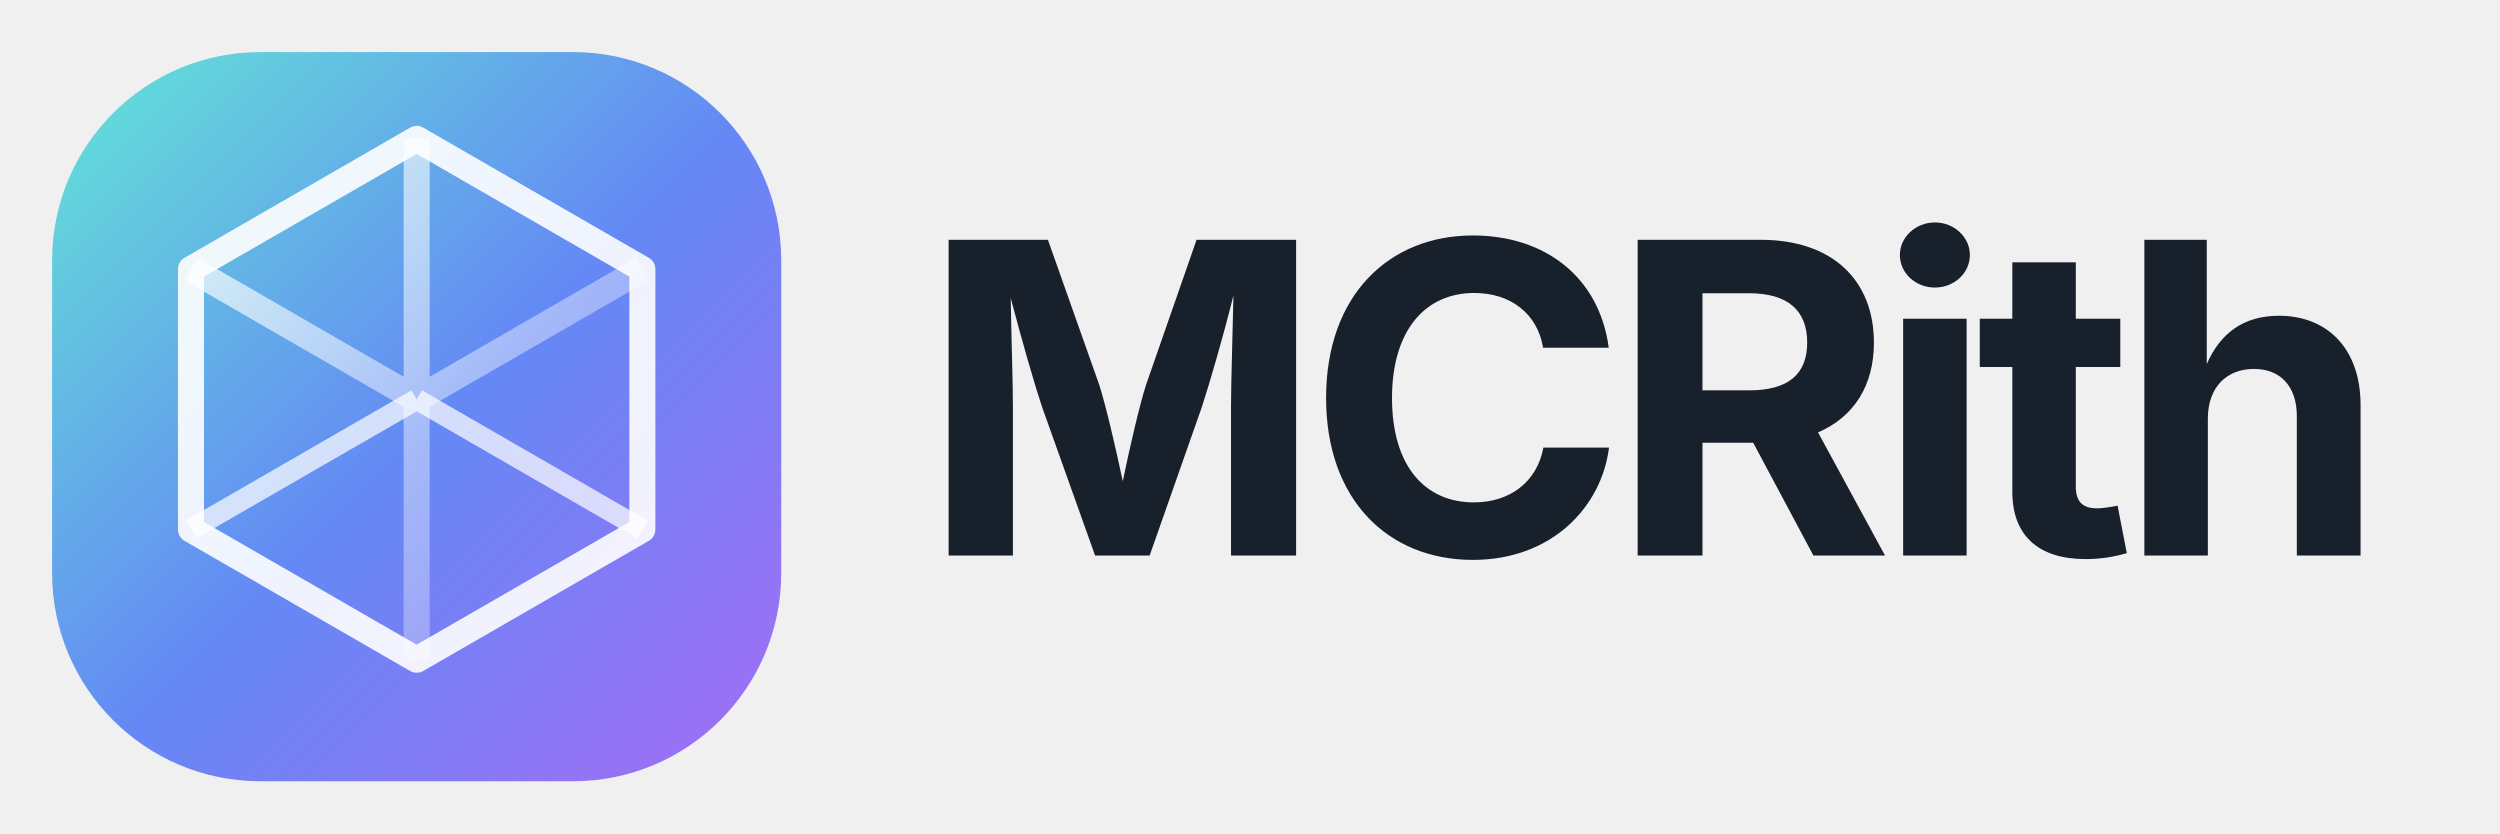
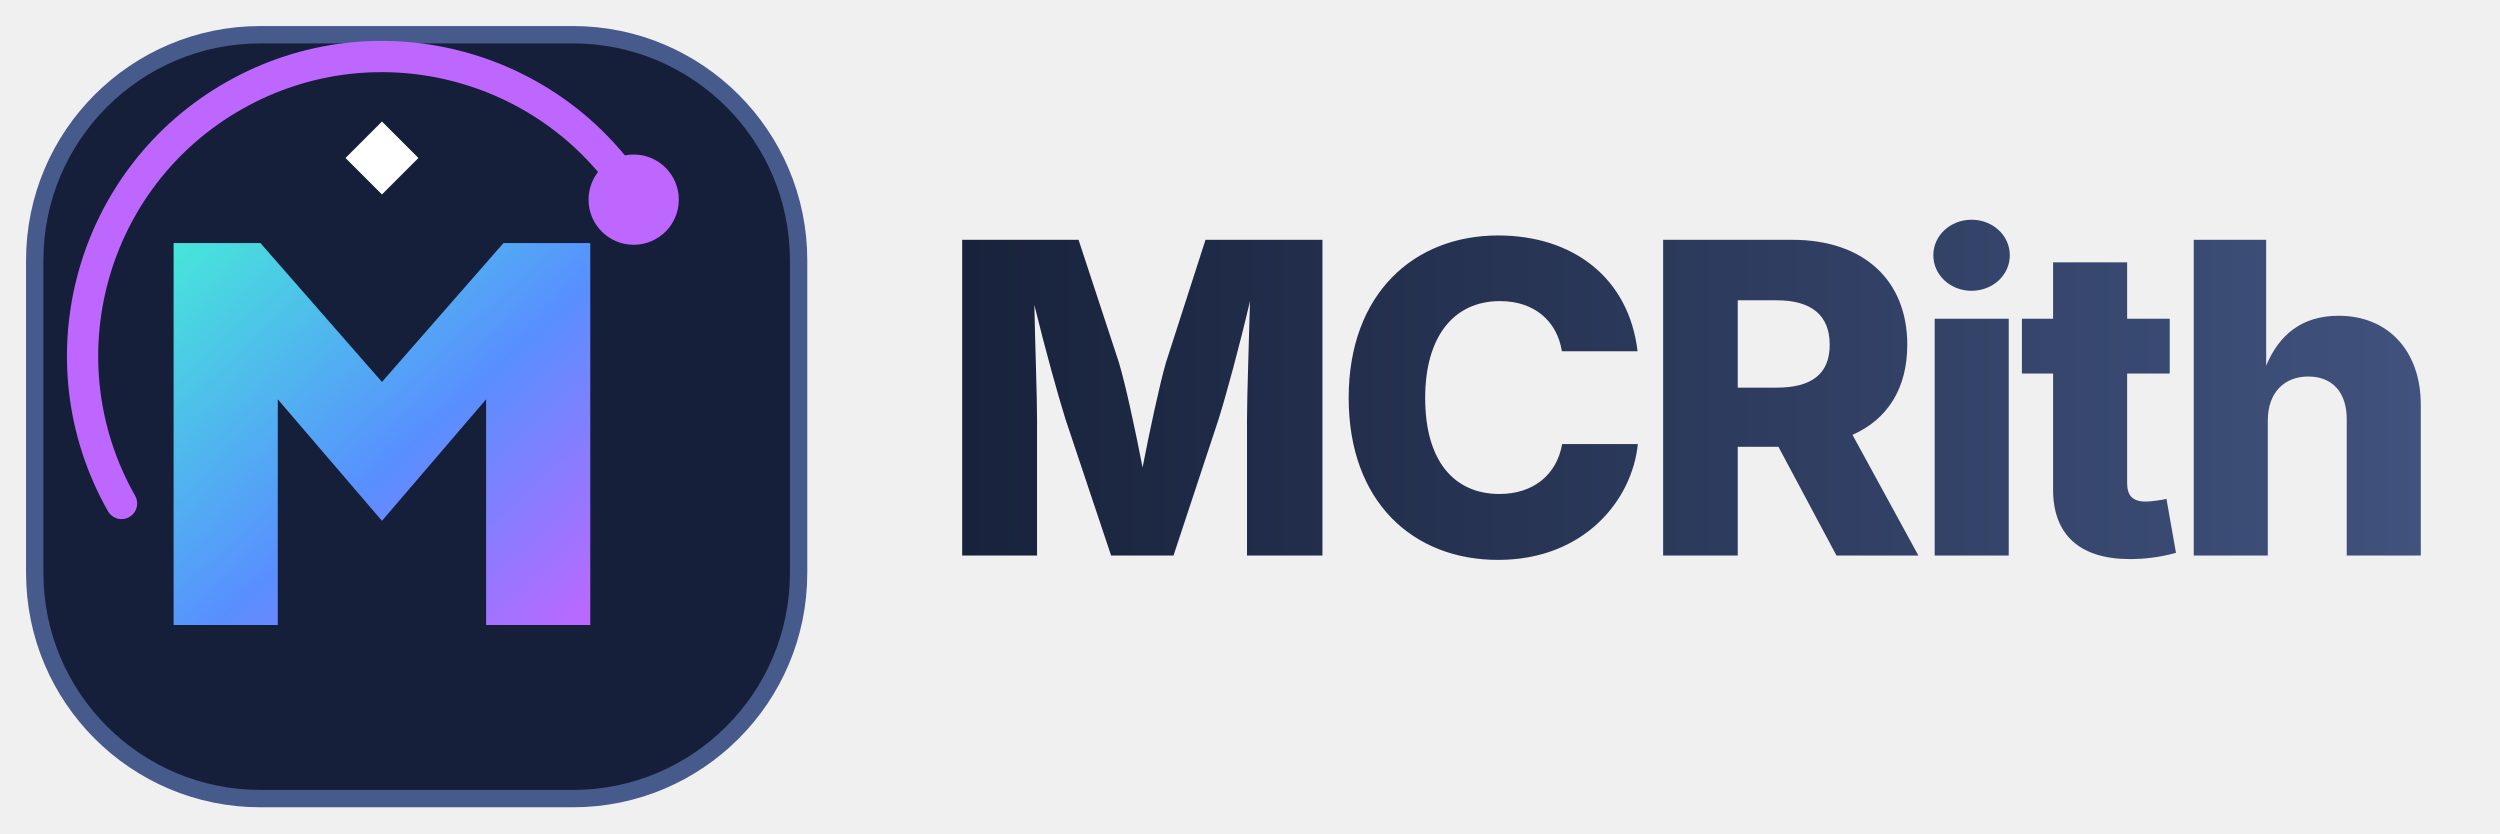
<svg xmlns="http://www.w3.org/2000/svg" width="144" height="48" viewBox="0 0 144 48" role="img" aria-labelledby="title">
  <defs>
-     <linearGradient id="crystal" x1="0" y1="0" x2="1" y2="1">
-       <stop offset="0" stop-color="#62e6d5" />
-       <stop offset=".52" stop-color="#6488f5" />
-       <stop offset="1" stop-color="#a56cf4" />
+     <linearGradient id="mcrithMark" x1="0" y1="0" x2="1" y2="1">
+       <stop offset="0" stop-color="#46e6da" />
+       <stop offset=".55" stop-color="#588fff" />
+       <stop offset="1" stop-color="#be67ff" />
    </linearGradient>
-     <linearGradient id="facet" x1="0" y1="0" x2="1" y2="1">
-       <stop offset="0" stop-color="#ffffff" stop-opacity=".78" />
-       <stop offset="1" stop-color="#ffffff" stop-opacity=".12" />
+     <linearGradient id="mcrithText" x1="0" y1="0" x2="1" y2="0">
+       <stop offset="0" stop-color="#18223b" />
+       <stop offset="1" stop-color="#40527d" />
    </linearGradient>
  </defs>
-   <rect x="3" y="3" width="42" height="42" rx="12" fill="url(#crystal)" />
-   <path d="M24 8 37 15.5v15L24 38 11 30.5v-15Z" fill="none" stroke="#fff" stroke-opacity=".9" stroke-width="1.5" stroke-linejoin="round" />
-   <path d="m24 8 0 15 13-7.5M24 23l-13-7.5M24 23v15" fill="none" stroke="url(#facet)" stroke-width="1.5" stroke-linejoin="round" />
-   <path d="m24 23 13 7.5M24 23l-13 7.5" fill="none" stroke="#fff" stroke-opacity=".72" stroke-width="1.2" />
-   <text x="53" y="32" fill="#18202b" font-family="Inter, Segoe UI, Arial, sans-serif" font-size="25" font-weight="750" letter-spacing="-1.05">MCRith</text>
+   <rect x="2" y="2" width="44" height="44" rx="13" fill="#151f39" stroke="#465a8c" stroke-width="1" />
+   <path d="M7 29 A17 17 0 0 1 37 12" fill="none" stroke="#be67ff" stroke-width="1.8" stroke-linecap="round" />
+   <circle cx="36.5" cy="11.5" r="2.6" fill="#be67ff" />
+   <path d="M10 36V14h5l7 8 7-8h5v22h-6V23l-6 7-6-7v13z" fill="url(#mcrithMark)" />
+   <path d="M22 7l2.1 2.1L22 11.2 19.9 9.1z" fill="#fff" />
+   <text x="54" y="32" fill="url(#mcrithText)" font-family="Inter, Segoe UI, Arial, sans-serif" font-size="25" font-weight="760" letter-spacing="-.9">MCRith</text>
</svg>
